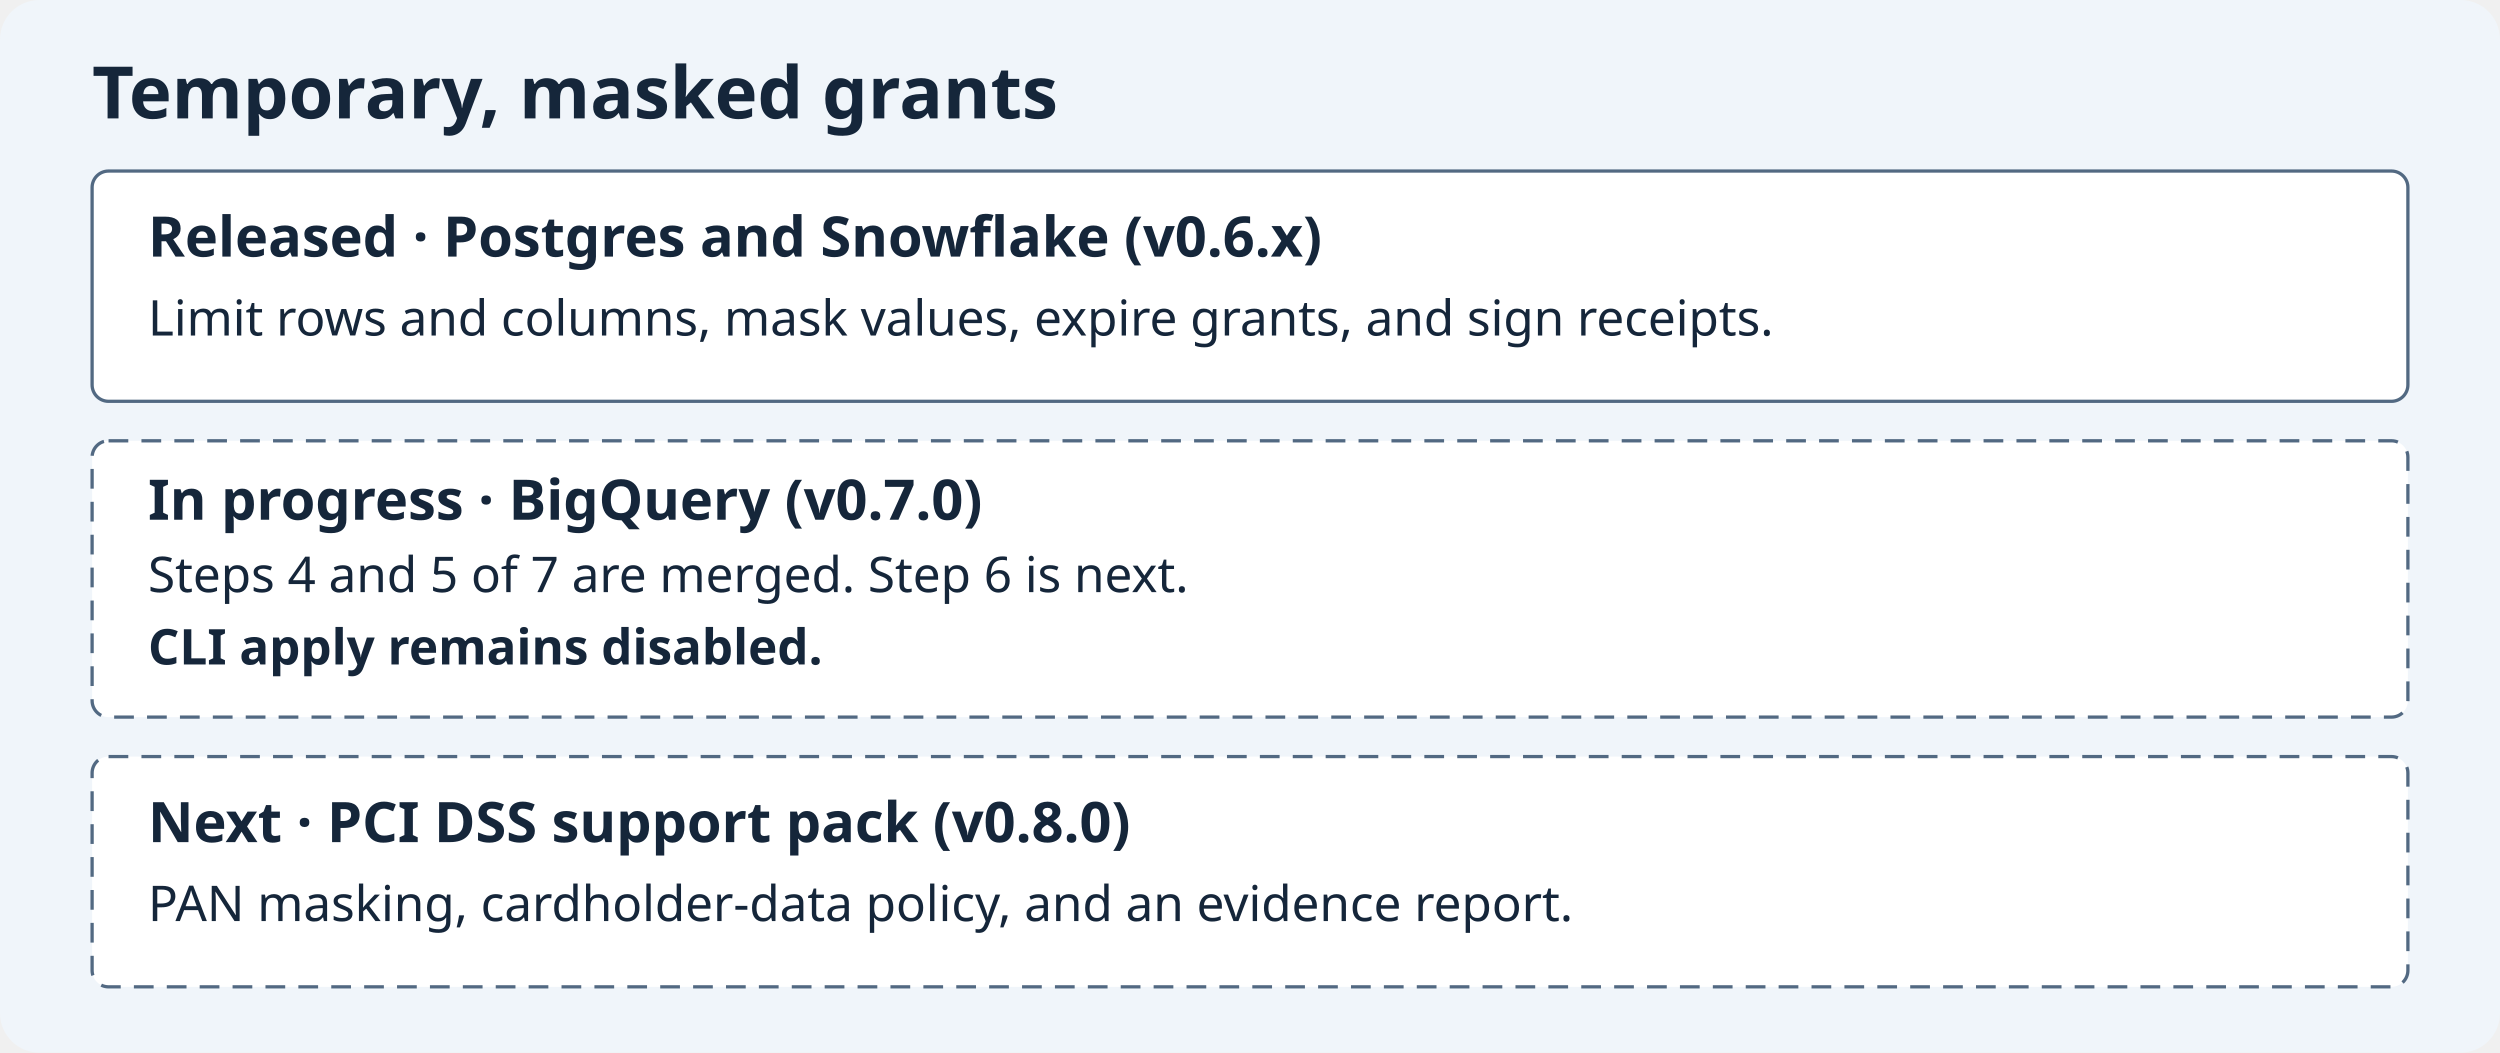
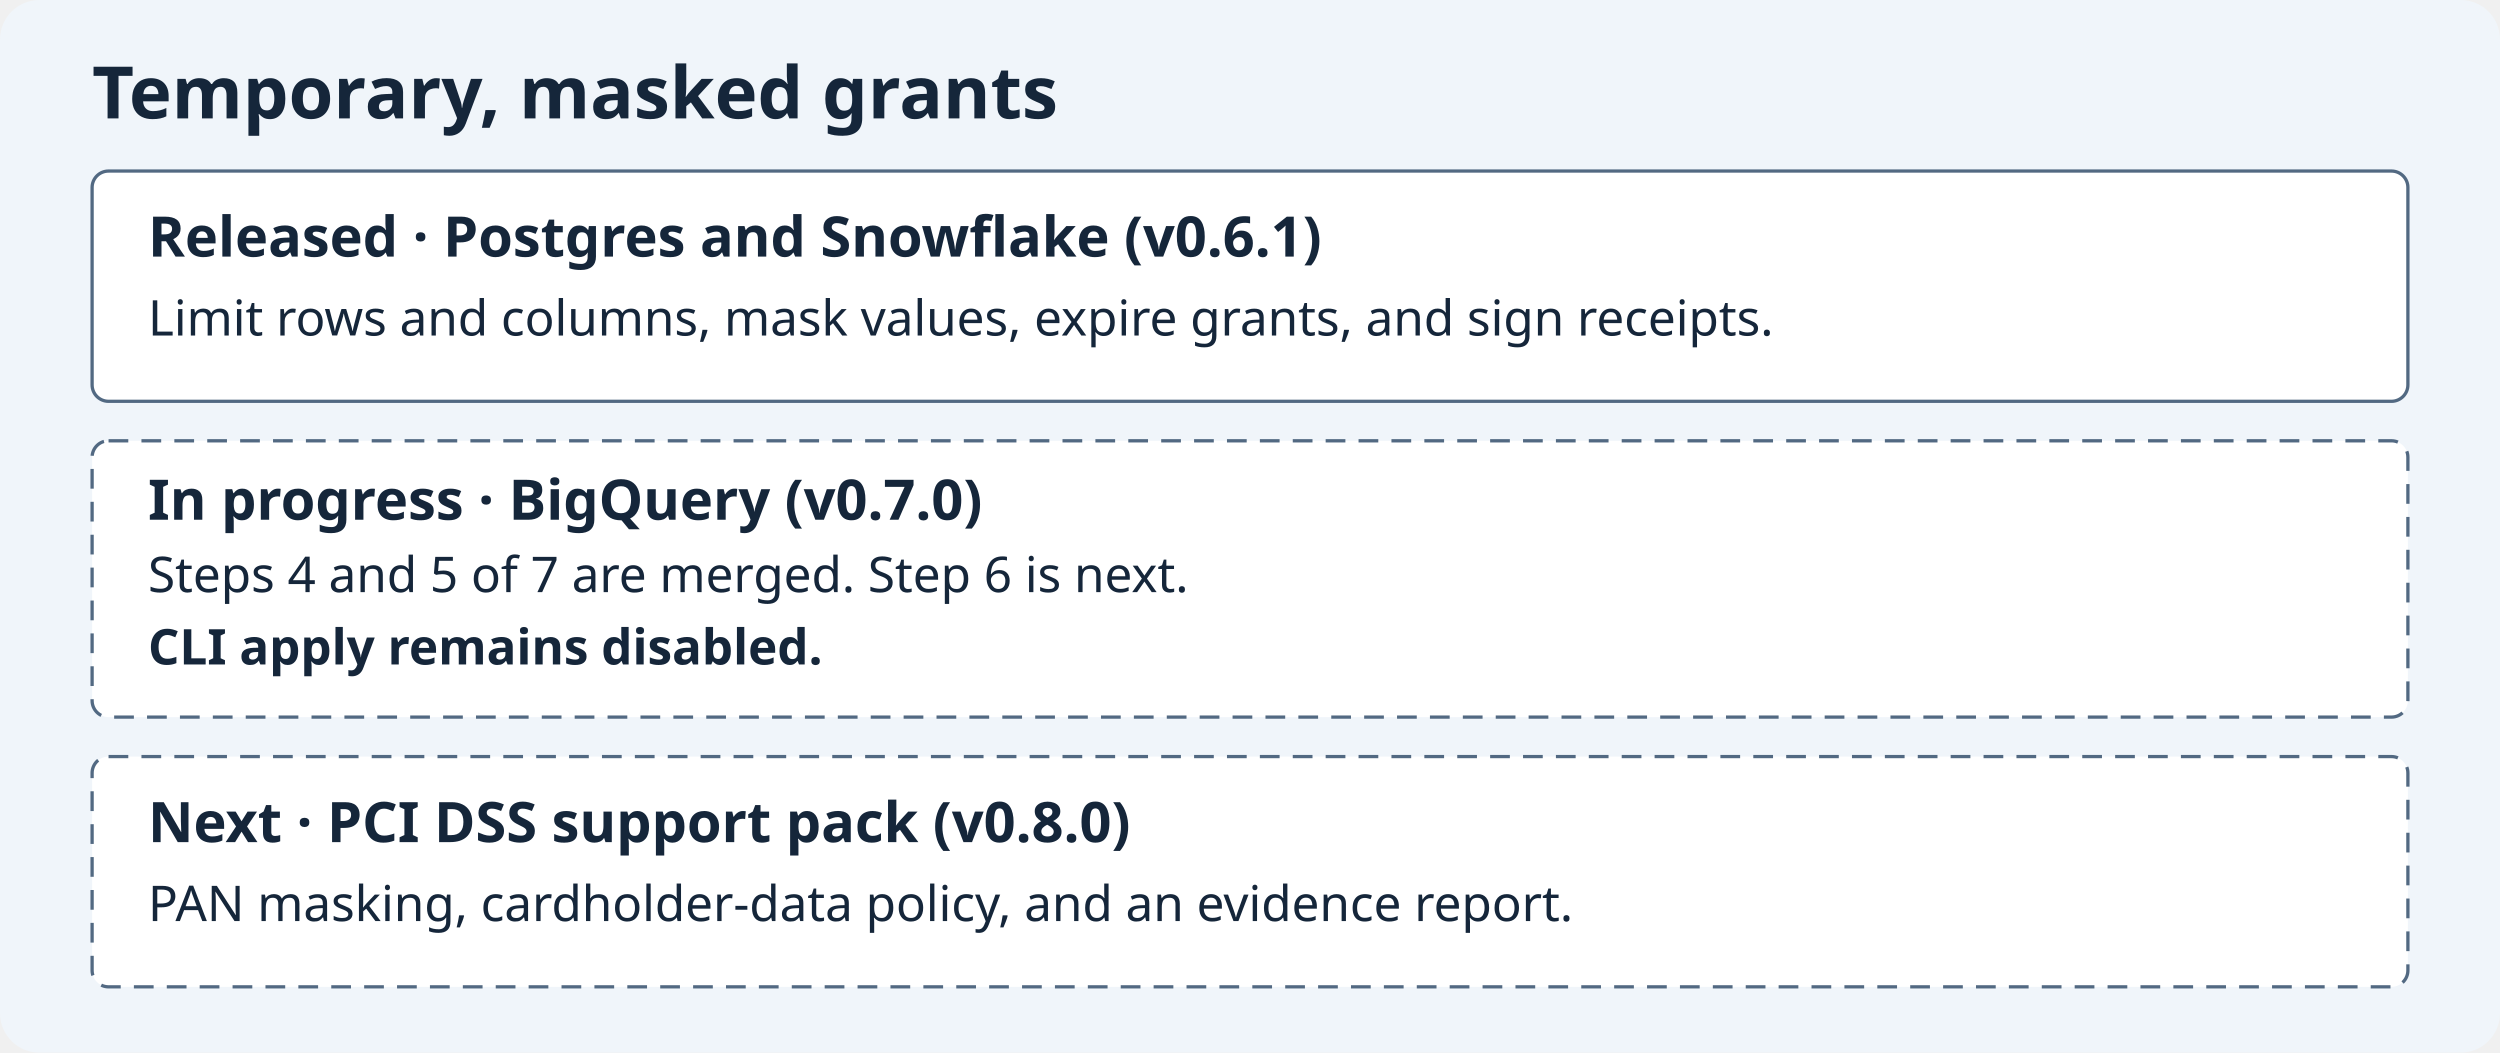
<svg xmlns="http://www.w3.org/2000/svg" viewBox="0 0 760 320" role="img" aria-labelledby="title description">
  <rect width="760" height="320" rx="12" fill="#f0f5fa" />
  <g font-family="sans-serif" fill="#15263a">
    <text x="28" y="36" font-size="22" font-weight="700">Temporary, masked grants</text>
    <rect x="28" y="52" width="704" height="70" rx="5" fill="#fff" stroke="#526982" />
-     <text x="45" y="78" font-size="17" font-weight="700">Released · Postgres and Snowflake (v0.6.x)</text>
+     <text x="45" y="78" font-size="17" font-weight="700">Released · Postgres and Snowflake (v0.6.1)</text>
    <text x="45" y="102" font-size="15">Limit rows and columns, mask values, expire grants, and sign receipts.</text>
    <rect x="28" y="134" width="704" height="84" rx="5" fill="#fff" stroke="#526982" stroke-dasharray="6 4" />
    <text x="45" y="158" font-size="17" font-weight="700">In progress · BigQuery (v0.7.0)</text>
    <text x="45" y="180" font-size="15">Steps 4 and 5 of 7 are merged. Step 6 is next.</text>
    <text x="45" y="202" font-size="15" font-weight="700">CLI apply remains disabled.</text>
    <rect x="28" y="230" width="704" height="70" rx="5" fill="#fff" stroke="#526982" stroke-dasharray="6 4" />
    <text x="45" y="256" font-size="17" font-weight="700">Next · PCI DSS support pack (v0.8.0)</text>
    <text x="45" y="280" font-size="15">PAN masking, cardholder-data policy, and an evidence report.</text>
  </g>
</svg>
